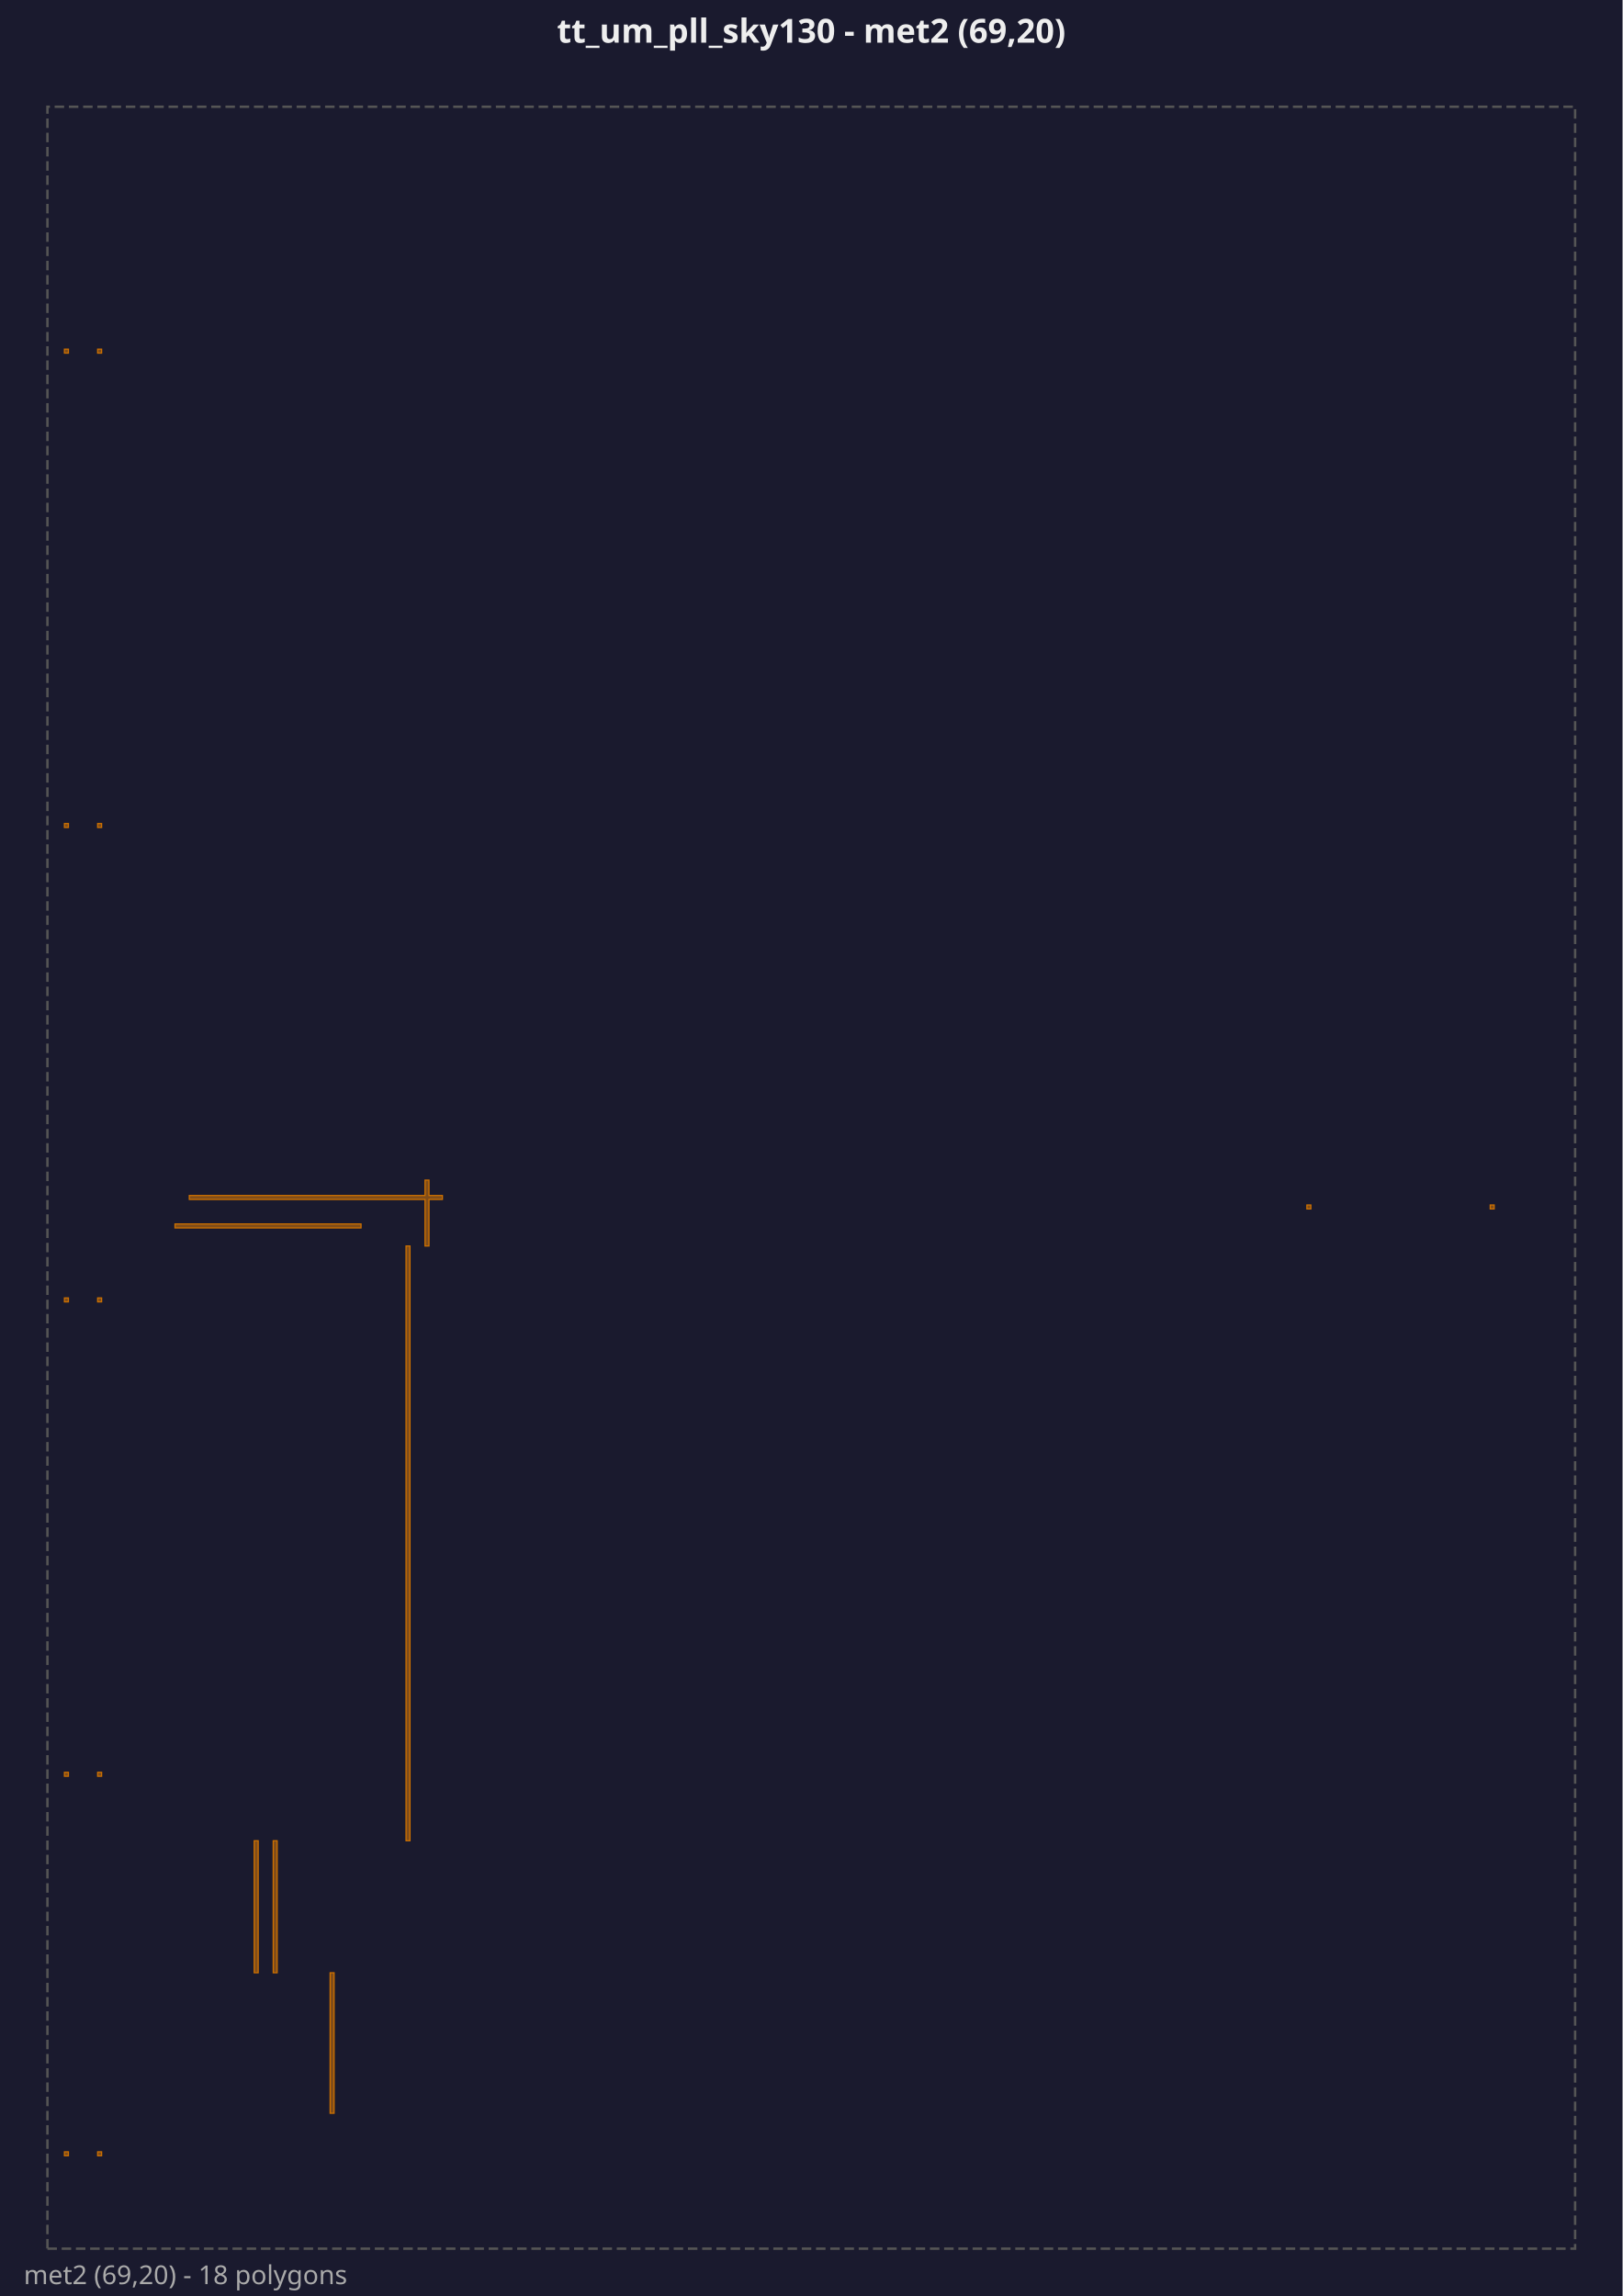
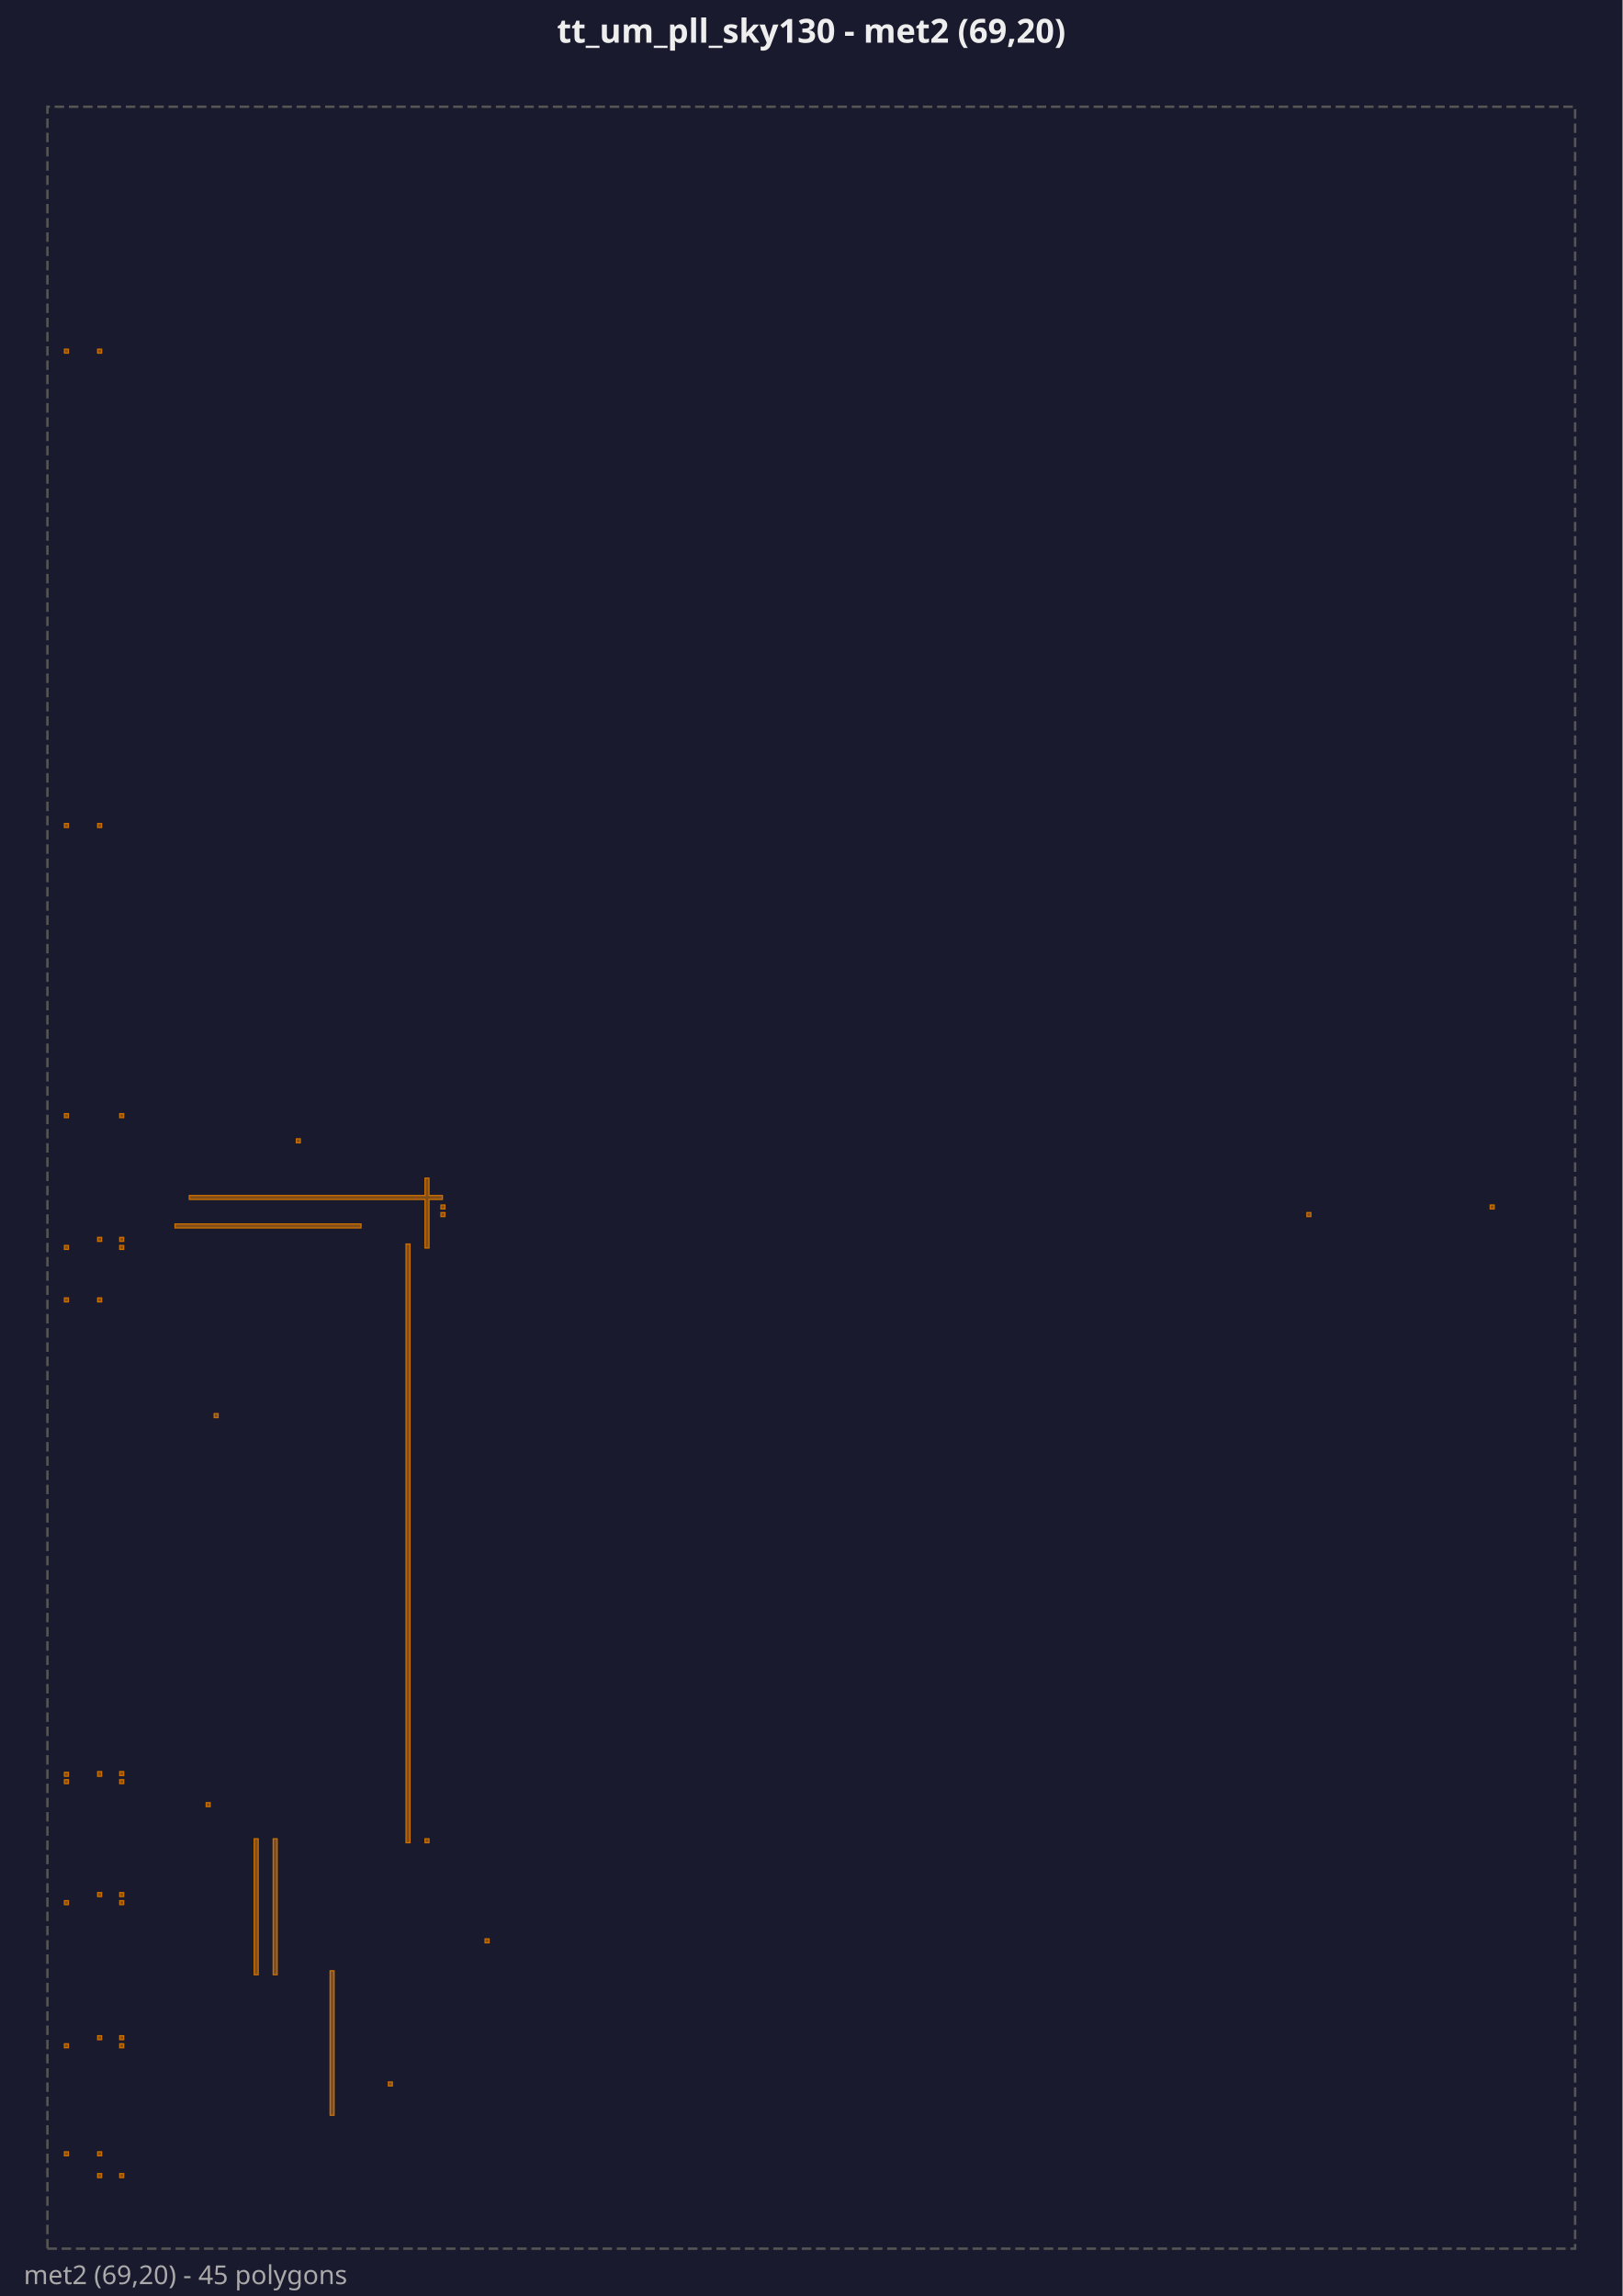
<svg xmlns="http://www.w3.org/2000/svg" width="684.0" height="968.0" viewBox="0 0 684.0 968.0">
  <rect width="100%" height="100%" fill="#1a1a2e" />
  <text x="342.0" y="18" font-family="sans-serif" font-size="14" fill="#eee" text-anchor="middle" font-weight="bold">tt_um_pll_sky130 - met2 (69,20)</text>
  <g transform="translate(0, 25)">
    <path d="M 20.00,923.04 L 664.00,923.04 L 664.00,20.00 L 20.00,20.00 Z" fill="none" stroke="#555555" stroke-width="1" stroke-dasharray="4,2" />
-     <path d="M 28.84,122.20 L 27.16,122.20 L 27.16,123.88 L 28.84,123.88 Z M 42.84,122.20 L 41.16,122.20 L 41.16,123.88 L 42.84,123.88 Z M 28.84,322.20 L 27.16,322.20 L 27.16,323.88 L 28.84,323.88 Z M 42.84,322.20 L 41.16,322.20 L 41.16,323.88 L 42.84,323.88 Z M 180.84,479.02 L 180.84,472.54 L 179.16,472.54 L 179.16,479.02 L 79.80,479.02 L 79.80,480.70 L 179.16,480.70 L 179.16,500.32 L 180.84,500.32 L 180.84,480.70 L 186.50,480.70 L 186.50,479.02 Z M 629.88,483.02 L 628.20,483.02 L 628.20,484.70 L 629.88,484.70 Z M 552.60,483.02 L 550.92,483.02 L 550.92,484.70 L 552.60,484.70 Z M 73.76,492.70 L 152.20,492.70 L 152.20,491.02 L 73.76,491.02 Z M 172.84,500.32 L 171.16,500.32 L 171.16,751.06 L 172.84,751.06 Z M 42.84,522.20 L 41.16,522.20 L 41.16,523.88 L 42.84,523.88 Z M 28.84,522.20 L 27.16,522.20 L 27.16,523.88 L 28.84,523.88 Z M 42.84,722.20 L 41.16,722.20 L 41.16,723.88 L 42.84,723.88 Z M 28.84,722.20 L 27.16,722.20 L 27.16,723.88 L 28.84,723.88 Z M 108.84,751.06 L 107.16,751.06 L 107.16,806.72 L 108.84,806.72 Z M 116.84,751.06 L 115.16,751.06 L 115.16,806.72 L 116.84,806.72 Z M 140.84,806.72 L 139.16,806.72 L 139.16,865.96 L 140.84,865.96 Z M 42.84,882.20 L 41.16,882.20 L 41.16,883.88 L 42.84,883.88 Z M 28.84,882.20 L 27.16,882.20 L 27.16,883.88 L 28.84,883.88 Z" fill="#FF8C00" fill-opacity="0.45" stroke="#cc7000" stroke-width="0.5" />
-     <text x="10" y="938" font-family="sans-serif" font-size="11" fill="#aaaaaa">met2 (69,20) - 18 polygons</text>
+     <path d="M 42.84,122.20 L 41.16,122.20 L 41.16,123.88 L 42.84,123.88 Z M 28.84,122.20 L 27.16,122.20 L 27.16,123.88 L 28.84,123.88 Z M 42.84,322.20 L 41.16,322.20 L 41.16,323.88 L 42.84,323.88 Z M 28.84,322.20 L 27.16,322.20 L 27.16,323.88 L 28.84,323.88 Z M 52.14,444.52 L 50.46,444.52 L 50.46,446.20 L 52.14,446.20 Z M 28.84,444.52 L 27.16,444.52 L 27.16,446.20 L 28.84,446.20 Z M 186.50,480.70 L 186.50,479.02 L 180.84,479.02 L 180.84,471.70 L 179.16,471.70 L 179.16,479.02 L 79.80,479.02 L 79.80,480.70 L 179.16,480.70 L 179.16,501.16 L 180.84,501.16 L 180.84,480.70 Z M 629.88,483.02 L 628.20,483.02 L 628.20,484.70 L 629.88,484.70 Z M 187.56,483.02 L 185.88,483.02 L 185.88,484.70 L 187.56,484.70 Z M 552.60,486.22 L 550.92,486.22 L 550.92,487.90 L 552.60,487.90 Z M 187.56,486.22 L 185.88,486.22 L 185.88,487.90 L 187.56,487.90 Z M 73.76,492.70 L 152.20,492.70 L 152.20,491.02 L 73.76,491.02 Z M 42.84,496.68 L 41.16,496.68 L 41.16,498.36 L 42.84,498.36 Z M 52.14,496.68 L 50.46,496.68 L 50.46,498.36 L 52.14,498.36 Z M 171.16,499.48 L 171.16,751.90 L 172.84,751.90 L 172.84,499.48 Z M 28.84,500.08 L 27.16,500.08 L 27.16,501.76 L 28.84,501.76 Z M 52.14,500.08 L 50.46,500.08 L 50.46,501.76 L 52.14,501.76 Z M 28.84,522.20 L 27.16,522.20 L 27.16,523.88 L 28.84,523.88 Z M 42.84,522.20 L 41.16,522.20 L 41.16,523.88 L 42.84,523.88 Z M 41.16,721.90 L 41.16,723.88 L 42.84,723.88 L 42.84,721.90 Z M 52.14,721.90 L 50.46,721.90 L 50.46,723.58 L 52.14,723.58 Z M 28.84,722.20 L 27.16,722.20 L 27.16,723.88 L 28.84,723.88 Z M 52.14,725.30 L 50.46,725.30 L 50.46,726.98 L 52.14,726.98 Z M 28.84,725.30 L 27.16,725.30 L 27.16,726.98 L 28.84,726.98 Z M 107.16,750.22 L 107.16,807.56 L 108.84,807.56 L 108.84,750.22 Z M 115.16,750.22 L 115.16,807.56 L 116.84,807.56 L 116.84,750.22 Z M 180.84,750.22 L 179.16,750.22 L 179.16,751.90 L 180.84,751.90 Z M 52.14,772.92 L 50.46,772.92 L 50.46,774.60 L 52.14,774.60 Z M 42.84,772.92 L 41.16,772.92 L 41.16,774.60 L 42.84,774.60 Z M 52.14,776.32 L 50.46,776.32 L 50.46,778.00 L 52.14,778.00 Z M 28.84,776.32 L 27.16,776.32 L 27.16,778.00 L 28.84,778.00 Z M 139.16,805.88 L 139.16,866.80 L 140.84,866.80 L 140.84,805.88 Z M 52.14,833.26 L 50.46,833.26 L 50.46,834.94 L 52.14,834.94 Z M 42.84,833.26 L 41.16,833.26 L 41.16,834.94 L 42.84,834.94 Z M 28.84,836.66 L 27.16,836.66 L 27.16,838.34 L 28.84,838.34 Z M 52.14,836.66 L 50.46,836.66 L 50.46,838.34 L 52.14,838.34 Z M 42.84,882.20 L 41.16,882.20 L 41.16,883.88 L 42.84,883.88 Z M 28.84,882.20 L 27.16,882.20 L 27.16,883.88 L 28.84,883.88 Z M 42.84,891.40 L 41.16,891.40 L 41.16,893.08 L 42.84,893.08 Z M 52.14,891.40 L 50.46,891.40 L 50.46,893.08 L 52.14,893.08 Z M 124.92,456.80 L 126.60,456.80 L 126.60,455.12 L 124.92,455.12 Z M 90.28,572.66 L 91.96,572.66 L 91.96,570.98 L 90.28,570.98 Z M 86.92,736.68 L 88.60,736.68 L 88.60,735.00 L 86.92,735.00 Z M 204.48,794.10 L 206.16,794.10 L 206.16,792.42 L 204.48,792.42 Z M 163.72,854.44 L 165.40,854.44 L 165.40,852.76 L 163.72,852.76 Z" fill="#FF8C00" fill-opacity="0.45" stroke="#cc7000" stroke-width="0.5" />
+     <text x="10" y="938" font-family="sans-serif" font-size="11" fill="#aaaaaa">met2 (69,20) - 45 polygons</text>
  </g>
</svg>
